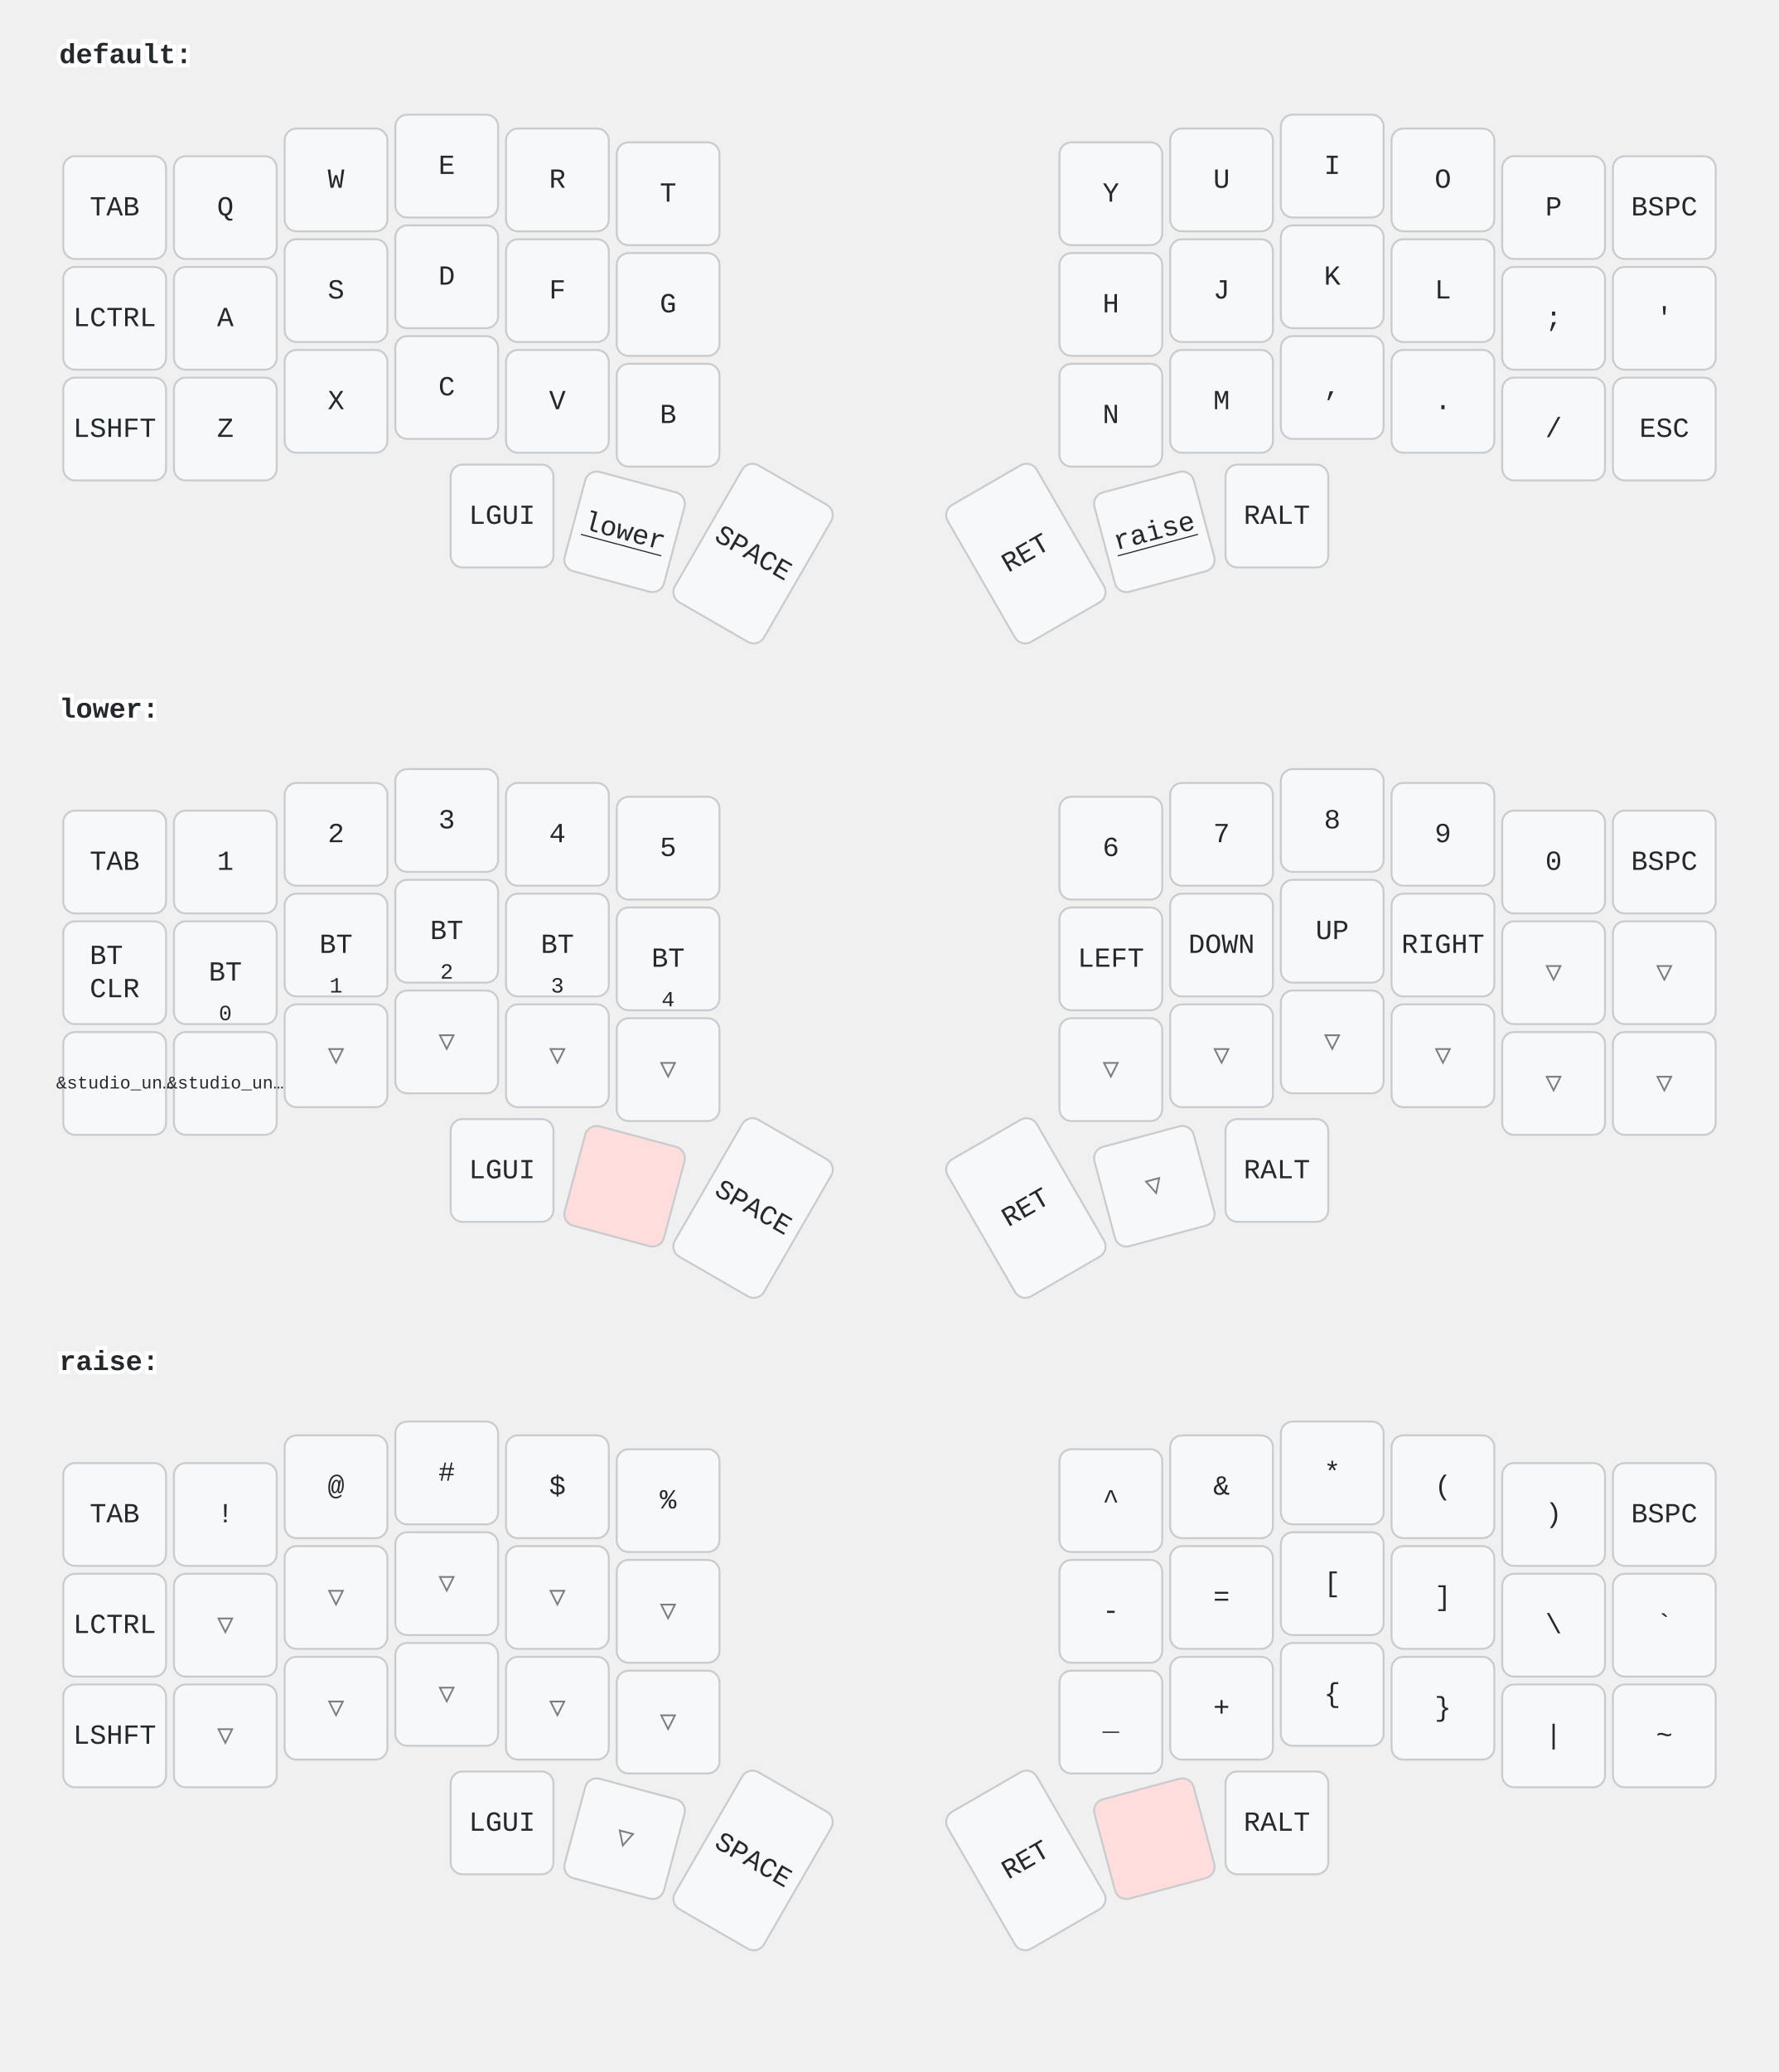
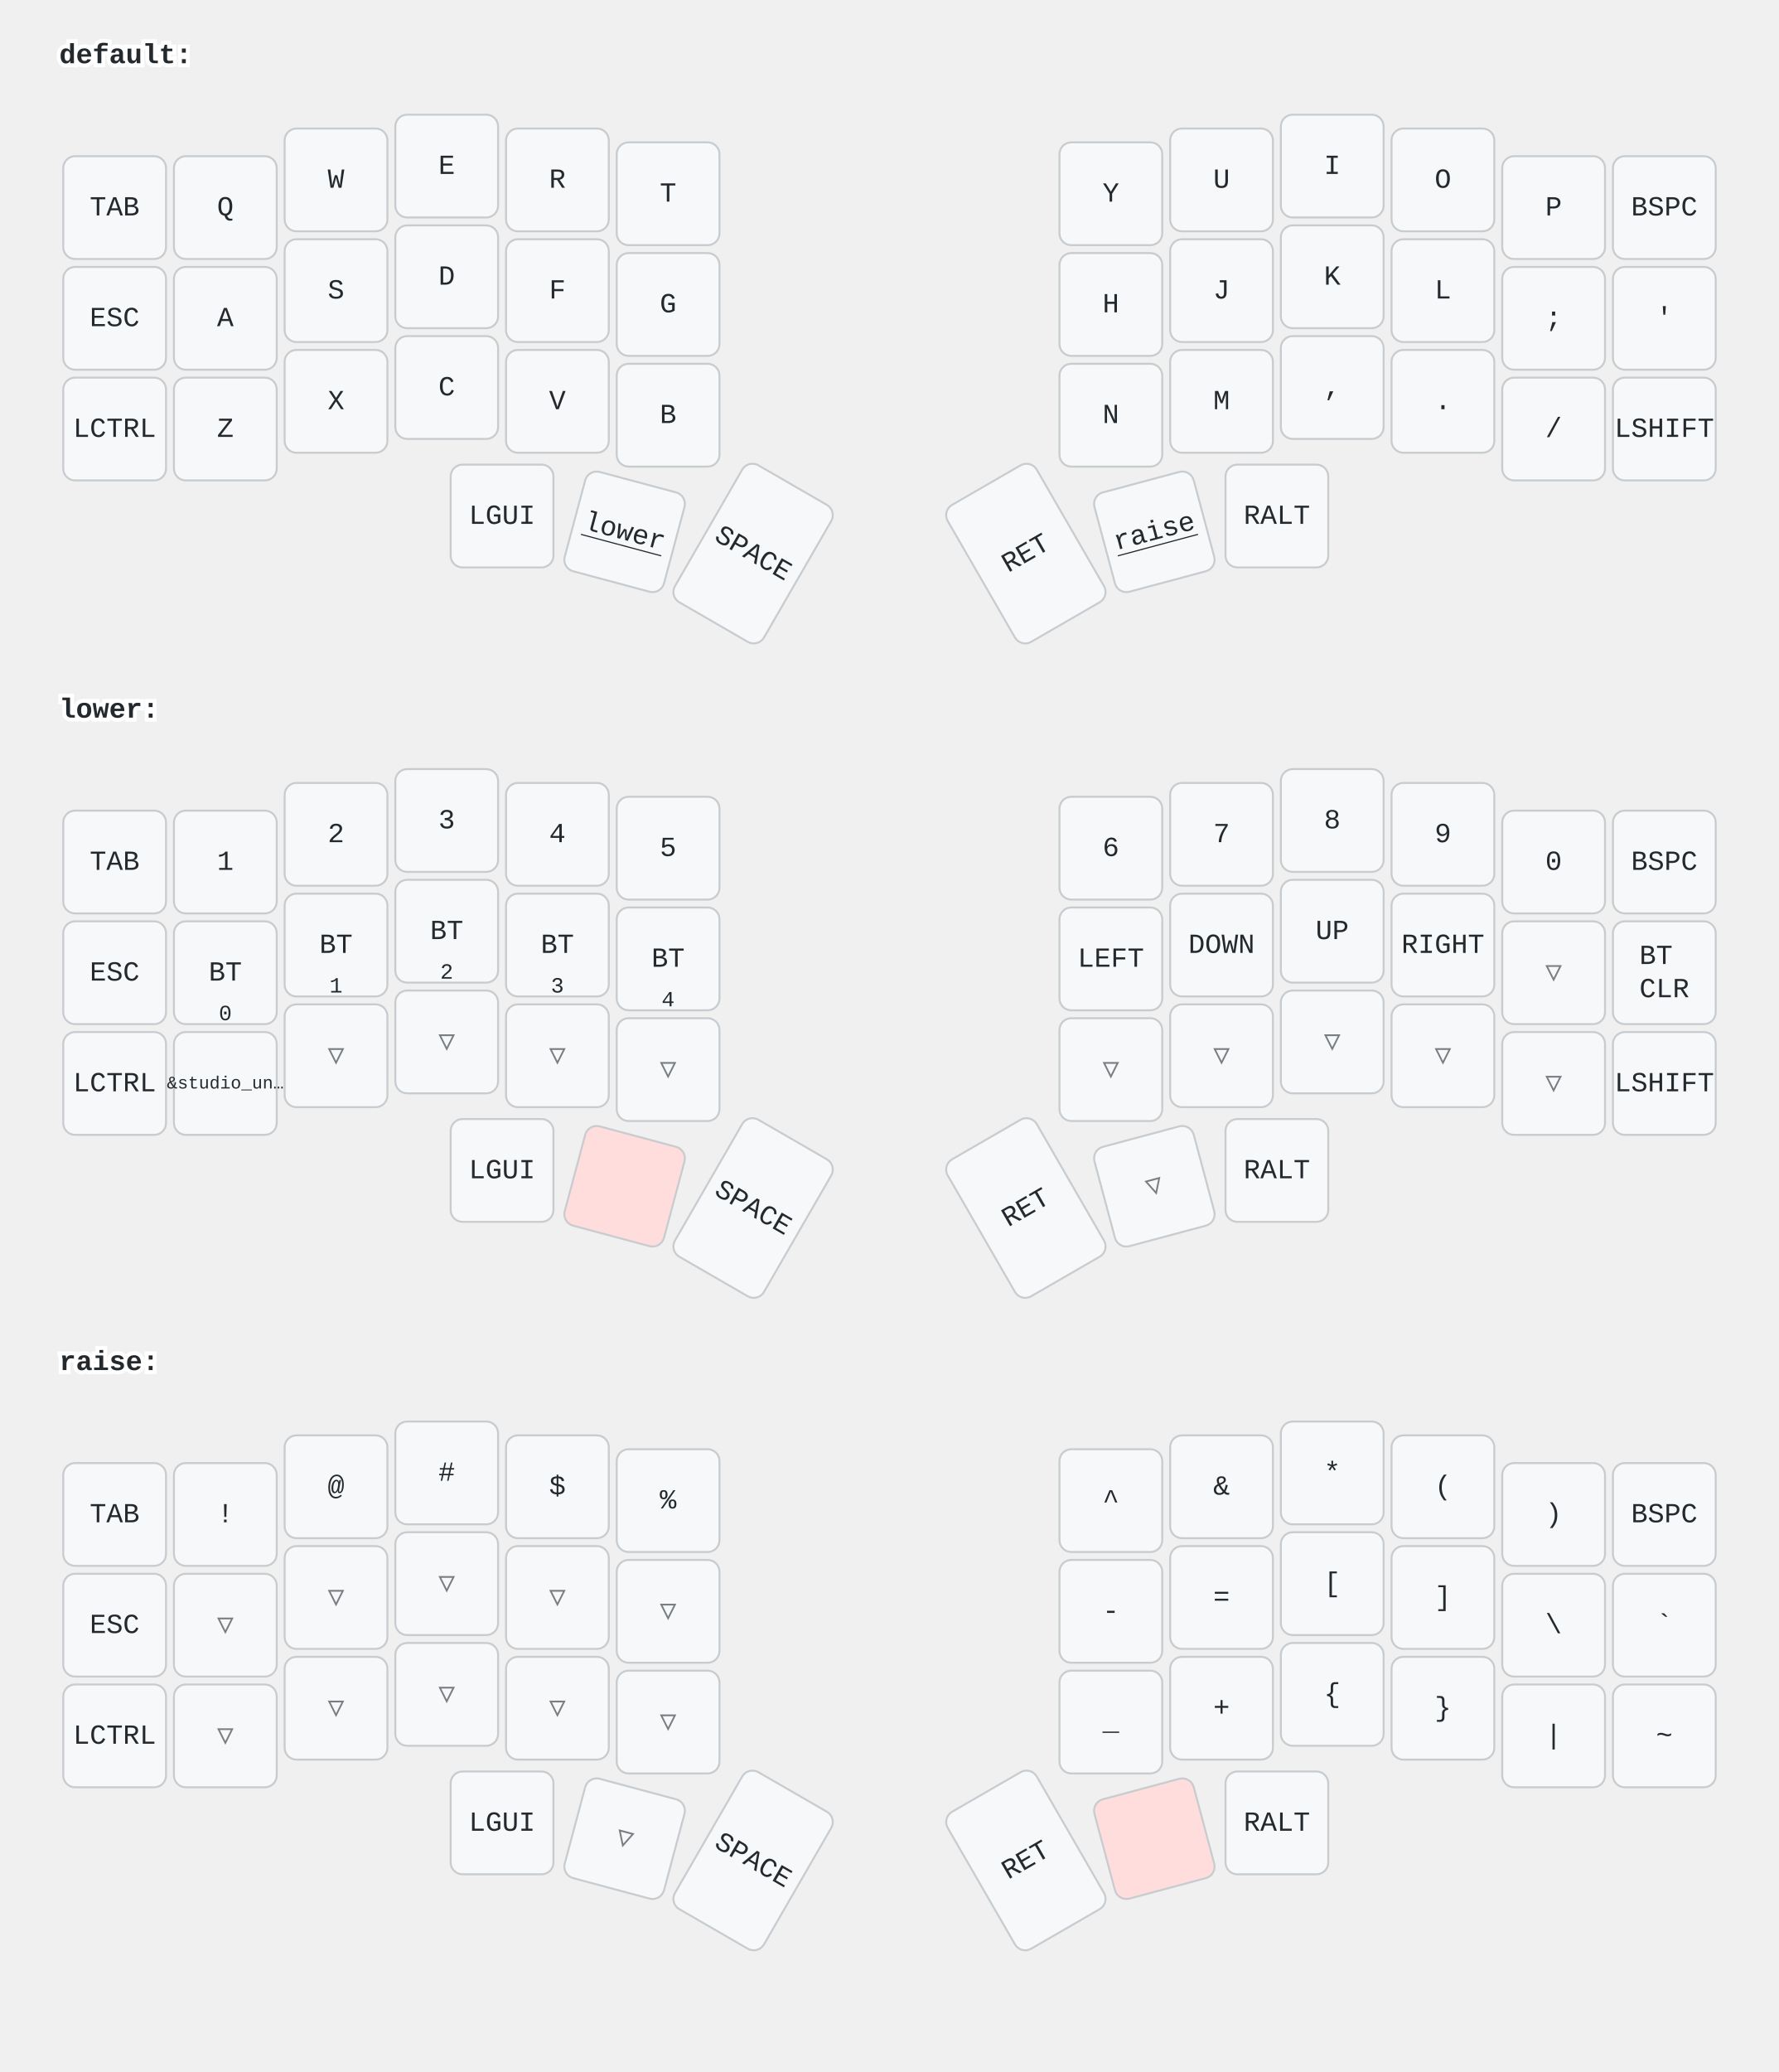
<svg xmlns="http://www.w3.org/2000/svg" width="900" height="1048" viewBox="0 0 900 1048" class="keymap">
  <style>/* inherit to force styles through use tags */
svg path {
    fill: inherit;
}

/* font and background color specifications */
svg.keymap {
    font-family: SFMono-Regular,Consolas,Liberation Mono,Menlo,monospace;
    font-size: 14px;
    font-kerning: normal;
    text-rendering: optimizeLegibility;
    fill: #24292e;
}

/* default key styling */
rect.key {
    fill: #f6f8fa;
}

rect.key, rect.combo {
    stroke: #c9cccf;
    stroke-width: 1;
}

/* default key side styling, only used is draw_key_sides is set */
rect.side {
    filter: brightness(90%);
}

/* color accent for combo boxes */
rect.combo, rect.combo-separate {
    fill: #cdf;
}

/* color accent for held keys */
rect.held, rect.combo.held {
    fill: #fdd;
}

/* color accent for ghost (optional) keys */
rect.ghost, rect.combo.ghost {
    stroke-dasharray: 4, 4;
    stroke-width: 2;
}

text {
    text-anchor: middle;
    dominant-baseline: middle;
}

/* styling for layer labels */
text.label {
    font-weight: bold;
    text-anchor: start;
    stroke: white;
    stroke-width: 4;
    paint-order: stroke;
}

/* styling for optional footer */
text.footer {
    text-anchor: end;
    dominant-baseline: auto;
    stroke: white;
    stroke-width: 4;
    paint-order: stroke;
}

/* styling for combo tap, and key non-tap label text */
text.combo, text.hold, text.shifted, text.left, text.right {
    font-size: 11px;
}

text.hold {
    text-anchor: middle;
    dominant-baseline: auto;
}

text.shifted {
    text-anchor: middle;
    dominant-baseline: hanging;
}

text.left {
    text-anchor: start;
}

text.right {
    text-anchor: end;
}

text.layer-activator {
    text-decoration: underline;
}

/* styling for hold/shifted label text in combo box */
text.combo.hold, text.combo.shifted, text.combo.left, text.combo.right {
    font-size: 8px;
}

/* lighter symbol for transparent keys */
text.trans {
    fill: #7b7e81;
}

/* styling for combo dendrons */
path.combo {
    stroke-width: 1;
    stroke: gray;
    fill: none;
}

/* Start Tabler Icons Cleanup */
/* cannot use height/width with glyphs */
.icon-tabler &gt; path {
    fill: inherit;
    stroke: inherit;
    stroke-width: 2;
}
/* hide tabler's default box */
.icon-tabler &gt; path[stroke="none"][fill="none"] {
    visibility: hidden;
}
/* End Tabler Icons Cleanup */
</style>
  <g transform="translate(30, 0)" class="layer-default">
    <text x="0" y="28" class="label" id="default">default:</text>
    <g transform="translate(0, 56)">
      <g transform="translate(28, 49)" class="key keypos-0">
        <rect rx="6" ry="6" x="-26" y="-26" width="52" height="52" class="key" />
        <text x="0" y="0" class="key tap">TAB</text>
      </g>
      <g transform="translate(84, 49)" class="key keypos-1">
        <rect rx="6" ry="6" x="-26" y="-26" width="52" height="52" class="key" />
        <text x="0" y="0" class="key tap">Q</text>
      </g>
      <g transform="translate(140, 35)" class="key keypos-2">
        <rect rx="6" ry="6" x="-26" y="-26" width="52" height="52" class="key" />
        <text x="0" y="0" class="key tap">W</text>
      </g>
      <g transform="translate(196, 28)" class="key keypos-3">
        <rect rx="6" ry="6" x="-26" y="-26" width="52" height="52" class="key" />
        <text x="0" y="0" class="key tap">E</text>
      </g>
      <g transform="translate(252, 35)" class="key keypos-4">
        <rect rx="6" ry="6" x="-26" y="-26" width="52" height="52" class="key" />
        <text x="0" y="0" class="key tap">R</text>
      </g>
      <g transform="translate(308, 42)" class="key keypos-5">
        <rect rx="6" ry="6" x="-26" y="-26" width="52" height="52" class="key" />
        <text x="0" y="0" class="key tap">T</text>
      </g>
      <g transform="translate(532, 42)" class="key keypos-6">
        <rect rx="6" ry="6" x="-26" y="-26" width="52" height="52" class="key" />
        <text x="0" y="0" class="key tap">Y</text>
      </g>
      <g transform="translate(588, 35)" class="key keypos-7">
        <rect rx="6" ry="6" x="-26" y="-26" width="52" height="52" class="key" />
        <text x="0" y="0" class="key tap">U</text>
      </g>
      <g transform="translate(644, 28)" class="key keypos-8">
        <rect rx="6" ry="6" x="-26" y="-26" width="52" height="52" class="key" />
        <text x="0" y="0" class="key tap">I</text>
      </g>
      <g transform="translate(700, 35)" class="key keypos-9">
        <rect rx="6" ry="6" x="-26" y="-26" width="52" height="52" class="key" />
        <text x="0" y="0" class="key tap">O</text>
      </g>
      <g transform="translate(756, 49)" class="key keypos-10">
        <rect rx="6" ry="6" x="-26" y="-26" width="52" height="52" class="key" />
        <text x="0" y="0" class="key tap">P</text>
      </g>
      <g transform="translate(812, 49)" class="key keypos-11">
        <rect rx="6" ry="6" x="-26" y="-26" width="52" height="52" class="key" />
        <text x="0" y="0" class="key tap">BSPC</text>
      </g>
      <g transform="translate(28, 105)" class="key keypos-12">
        <rect rx="6" ry="6" x="-26" y="-26" width="52" height="52" class="key" />
+         <text x="0" y="0" class="key tap">ESC</text>
+       </g>
+       <g transform="translate(84, 105)" class="key keypos-13">
+         <rect rx="6" ry="6" x="-26" y="-26" width="52" height="52" class="key" />
+         <text x="0" y="0" class="key tap">A</text>
+       </g>
+       <g transform="translate(140, 91)" class="key keypos-14">
+         <rect rx="6" ry="6" x="-26" y="-26" width="52" height="52" class="key" />
+         <text x="0" y="0" class="key tap">S</text>
+       </g>
+       <g transform="translate(196, 84)" class="key keypos-15">
+         <rect rx="6" ry="6" x="-26" y="-26" width="52" height="52" class="key" />
+         <text x="0" y="0" class="key tap">D</text>
+       </g>
+       <g transform="translate(252, 91)" class="key keypos-16">
+         <rect rx="6" ry="6" x="-26" y="-26" width="52" height="52" class="key" />
+         <text x="0" y="0" class="key tap">F</text>
+       </g>
+       <g transform="translate(308, 98)" class="key keypos-17">
+         <rect rx="6" ry="6" x="-26" y="-26" width="52" height="52" class="key" />
+         <text x="0" y="0" class="key tap">G</text>
+       </g>
+       <g transform="translate(532, 98)" class="key keypos-18">
+         <rect rx="6" ry="6" x="-26" y="-26" width="52" height="52" class="key" />
+         <text x="0" y="0" class="key tap">H</text>
+       </g>
+       <g transform="translate(588, 91)" class="key keypos-19">
+         <rect rx="6" ry="6" x="-26" y="-26" width="52" height="52" class="key" />
+         <text x="0" y="0" class="key tap">J</text>
+       </g>
+       <g transform="translate(644, 84)" class="key keypos-20">
+         <rect rx="6" ry="6" x="-26" y="-26" width="52" height="52" class="key" />
+         <text x="0" y="0" class="key tap">K</text>
+       </g>
+       <g transform="translate(700, 91)" class="key keypos-21">
+         <rect rx="6" ry="6" x="-26" y="-26" width="52" height="52" class="key" />
+         <text x="0" y="0" class="key tap">L</text>
+       </g>
+       <g transform="translate(756, 105)" class="key keypos-22">
+         <rect rx="6" ry="6" x="-26" y="-26" width="52" height="52" class="key" />
+         <text x="0" y="0" class="key tap">;</text>
+       </g>
+       <g transform="translate(812, 105)" class="key keypos-23">
+         <rect rx="6" ry="6" x="-26" y="-26" width="52" height="52" class="key" />
+         <text x="0" y="0" class="key tap">'</text>
+       </g>
+       <g transform="translate(28, 161)" class="key keypos-24">
+         <rect rx="6" ry="6" x="-26" y="-26" width="52" height="52" class="key" />
        <text x="0" y="0" class="key tap">LCTRL</text>
      </g>
-       <g transform="translate(84, 105)" class="key keypos-13">
-         <rect rx="6" ry="6" x="-26" y="-26" width="52" height="52" class="key" />
-         <text x="0" y="0" class="key tap">A</text>
-       </g>
-       <g transform="translate(140, 91)" class="key keypos-14">
-         <rect rx="6" ry="6" x="-26" y="-26" width="52" height="52" class="key" />
-         <text x="0" y="0" class="key tap">S</text>
-       </g>
-       <g transform="translate(196, 84)" class="key keypos-15">
-         <rect rx="6" ry="6" x="-26" y="-26" width="52" height="52" class="key" />
-         <text x="0" y="0" class="key tap">D</text>
-       </g>
-       <g transform="translate(252, 91)" class="key keypos-16">
-         <rect rx="6" ry="6" x="-26" y="-26" width="52" height="52" class="key" />
-         <text x="0" y="0" class="key tap">F</text>
-       </g>
-       <g transform="translate(308, 98)" class="key keypos-17">
-         <rect rx="6" ry="6" x="-26" y="-26" width="52" height="52" class="key" />
-         <text x="0" y="0" class="key tap">G</text>
-       </g>
-       <g transform="translate(532, 98)" class="key keypos-18">
-         <rect rx="6" ry="6" x="-26" y="-26" width="52" height="52" class="key" />
-         <text x="0" y="0" class="key tap">H</text>
-       </g>
-       <g transform="translate(588, 91)" class="key keypos-19">
-         <rect rx="6" ry="6" x="-26" y="-26" width="52" height="52" class="key" />
-         <text x="0" y="0" class="key tap">J</text>
-       </g>
-       <g transform="translate(644, 84)" class="key keypos-20">
-         <rect rx="6" ry="6" x="-26" y="-26" width="52" height="52" class="key" />
-         <text x="0" y="0" class="key tap">K</text>
-       </g>
-       <g transform="translate(700, 91)" class="key keypos-21">
-         <rect rx="6" ry="6" x="-26" y="-26" width="52" height="52" class="key" />
-         <text x="0" y="0" class="key tap">L</text>
-       </g>
-       <g transform="translate(756, 105)" class="key keypos-22">
-         <rect rx="6" ry="6" x="-26" y="-26" width="52" height="52" class="key" />
-         <text x="0" y="0" class="key tap">;</text>
-       </g>
-       <g transform="translate(812, 105)" class="key keypos-23">
-         <rect rx="6" ry="6" x="-26" y="-26" width="52" height="52" class="key" />
-         <text x="0" y="0" class="key tap">'</text>
-       </g>
-       <g transform="translate(28, 161)" class="key keypos-24">
-         <rect rx="6" ry="6" x="-26" y="-26" width="52" height="52" class="key" />
-         <text x="0" y="0" class="key tap">LSHFT</text>
-       </g>
      <g transform="translate(84, 161)" class="key keypos-25">
        <rect rx="6" ry="6" x="-26" y="-26" width="52" height="52" class="key" />
        <text x="0" y="0" class="key tap">Z</text>
      </g>
      <g transform="translate(140, 147)" class="key keypos-26">
        <rect rx="6" ry="6" x="-26" y="-26" width="52" height="52" class="key" />
        <text x="0" y="0" class="key tap">X</text>
      </g>
      <g transform="translate(196, 140)" class="key keypos-27">
        <rect rx="6" ry="6" x="-26" y="-26" width="52" height="52" class="key" />
        <text x="0" y="0" class="key tap">C</text>
      </g>
      <g transform="translate(252, 147)" class="key keypos-28">
        <rect rx="6" ry="6" x="-26" y="-26" width="52" height="52" class="key" />
        <text x="0" y="0" class="key tap">V</text>
      </g>
      <g transform="translate(308, 154)" class="key keypos-29">
        <rect rx="6" ry="6" x="-26" y="-26" width="52" height="52" class="key" />
        <text x="0" y="0" class="key tap">B</text>
      </g>
      <g transform="translate(532, 154)" class="key keypos-30">
        <rect rx="6" ry="6" x="-26" y="-26" width="52" height="52" class="key" />
        <text x="0" y="0" class="key tap">N</text>
      </g>
      <g transform="translate(588, 147)" class="key keypos-31">
        <rect rx="6" ry="6" x="-26" y="-26" width="52" height="52" class="key" />
        <text x="0" y="0" class="key tap">M</text>
      </g>
      <g transform="translate(644, 140)" class="key keypos-32">
        <rect rx="6" ry="6" x="-26" y="-26" width="52" height="52" class="key" />
        <text x="0" y="0" class="key tap">,</text>
      </g>
      <g transform="translate(700, 147)" class="key keypos-33">
        <rect rx="6" ry="6" x="-26" y="-26" width="52" height="52" class="key" />
        <text x="0" y="0" class="key tap">.</text>
      </g>
      <g transform="translate(756, 161)" class="key keypos-34">
        <rect rx="6" ry="6" x="-26" y="-26" width="52" height="52" class="key" />
        <text x="0" y="0" class="key tap">/</text>
      </g>
      <g transform="translate(812, 161)" class="key keypos-35">
        <rect rx="6" ry="6" x="-26" y="-26" width="52" height="52" class="key" />
-         <text x="0" y="0" class="key tap">ESC</text>
+         <text x="0" y="0" class="key tap">LSHIFT</text>
      </g>
      <g transform="translate(224, 205)" class="key keypos-36">
        <rect rx="6" ry="6" x="-26" y="-26" width="52" height="52" class="key" />
        <text x="0" y="0" class="key tap">LGUI</text>
      </g>
      <g transform="translate(286, 213) rotate(15.0)" class="key keypos-37">
        <rect rx="6" ry="6" x="-26" y="-26" width="52" height="52" class="key" />
        <a href="#lower">
          <text x="0" y="0" class="key tap layer-activator">lower</text>
        </a>
      </g>
      <g transform="translate(351, 224) rotate(30.0)" class="key keypos-38">
        <rect rx="6" ry="6" x="-26" y="-40" width="52" height="80" class="key" />
        <text x="0" y="0" class="key tap">SPACE</text>
      </g>
      <g transform="translate(489, 224) rotate(-30.0)" class="key keypos-39">
        <rect rx="6" ry="6" x="-26" y="-40" width="52" height="80" class="key" />
        <text x="0" y="0" class="key tap">RET</text>
      </g>
      <g transform="translate(554, 213) rotate(-15.0)" class="key keypos-40">
        <rect rx="6" ry="6" x="-26" y="-26" width="52" height="52" class="key" />
        <a href="#raise">
          <text x="0" y="0" class="key tap layer-activator">raise</text>
        </a>
      </g>
      <g transform="translate(616, 205)" class="key keypos-41">
        <rect rx="6" ry="6" x="-26" y="-26" width="52" height="52" class="key" />
        <text x="0" y="0" class="key tap">RALT</text>
      </g>
    </g>
  </g>
  <g transform="translate(30, 331)" class="layer-lower">
    <text x="0" y="28" class="label" id="lower">lower:</text>
    <g transform="translate(0, 56)">
      <g transform="translate(28, 49)" class="key keypos-0">
        <rect rx="6" ry="6" x="-26" y="-26" width="52" height="52" class="key" />
        <text x="0" y="0" class="key tap">TAB</text>
      </g>
      <g transform="translate(84, 49)" class="key keypos-1">
        <rect rx="6" ry="6" x="-26" y="-26" width="52" height="52" class="key" />
        <text x="0" y="0" class="key tap">1</text>
      </g>
      <g transform="translate(140, 35)" class="key keypos-2">
        <rect rx="6" ry="6" x="-26" y="-26" width="52" height="52" class="key" />
        <text x="0" y="0" class="key tap">2</text>
      </g>
      <g transform="translate(196, 28)" class="key keypos-3">
        <rect rx="6" ry="6" x="-26" y="-26" width="52" height="52" class="key" />
        <text x="0" y="0" class="key tap">3</text>
      </g>
      <g transform="translate(252, 35)" class="key keypos-4">
        <rect rx="6" ry="6" x="-26" y="-26" width="52" height="52" class="key" />
        <text x="0" y="0" class="key tap">4</text>
      </g>
      <g transform="translate(308, 42)" class="key keypos-5">
        <rect rx="6" ry="6" x="-26" y="-26" width="52" height="52" class="key" />
        <text x="0" y="0" class="key tap">5</text>
      </g>
      <g transform="translate(532, 42)" class="key keypos-6">
        <rect rx="6" ry="6" x="-26" y="-26" width="52" height="52" class="key" />
        <text x="0" y="0" class="key tap">6</text>
      </g>
      <g transform="translate(588, 35)" class="key keypos-7">
        <rect rx="6" ry="6" x="-26" y="-26" width="52" height="52" class="key" />
        <text x="0" y="0" class="key tap">7</text>
      </g>
      <g transform="translate(644, 28)" class="key keypos-8">
        <rect rx="6" ry="6" x="-26" y="-26" width="52" height="52" class="key" />
        <text x="0" y="0" class="key tap">8</text>
      </g>
      <g transform="translate(700, 35)" class="key keypos-9">
        <rect rx="6" ry="6" x="-26" y="-26" width="52" height="52" class="key" />
        <text x="0" y="0" class="key tap">9</text>
      </g>
      <g transform="translate(756, 49)" class="key keypos-10">
        <rect rx="6" ry="6" x="-26" y="-26" width="52" height="52" class="key" />
        <text x="0" y="0" class="key tap">0</text>
      </g>
      <g transform="translate(812, 49)" class="key keypos-11">
        <rect rx="6" ry="6" x="-26" y="-26" width="52" height="52" class="key" />
        <text x="0" y="0" class="key tap">BSPC</text>
      </g>
      <g transform="translate(28, 105)" class="key keypos-12">
        <rect rx="6" ry="6" x="-26" y="-26" width="52" height="52" class="key" />
+         <text x="0" y="0" class="key tap">ESC</text>
+       </g>
+       <g transform="translate(84, 105)" class="key keypos-13">
+         <rect rx="6" ry="6" x="-26" y="-26" width="52" height="52" class="key" />
+         <text x="0" y="0" class="key tap">BT</text>
+         <text x="0" y="24" class="key hold">0</text>
+       </g>
+       <g transform="translate(140, 91)" class="key keypos-14">
+         <rect rx="6" ry="6" x="-26" y="-26" width="52" height="52" class="key" />
+         <text x="0" y="0" class="key tap">BT</text>
+         <text x="0" y="24" class="key hold">1</text>
+       </g>
+       <g transform="translate(196, 84)" class="key keypos-15">
+         <rect rx="6" ry="6" x="-26" y="-26" width="52" height="52" class="key" />
+         <text x="0" y="0" class="key tap">BT</text>
+         <text x="0" y="24" class="key hold">2</text>
+       </g>
+       <g transform="translate(252, 91)" class="key keypos-16">
+         <rect rx="6" ry="6" x="-26" y="-26" width="52" height="52" class="key" />
+         <text x="0" y="0" class="key tap">BT</text>
+         <text x="0" y="24" class="key hold">3</text>
+       </g>
+       <g transform="translate(308, 98)" class="key keypos-17">
+         <rect rx="6" ry="6" x="-26" y="-26" width="52" height="52" class="key" />
+         <text x="0" y="0" class="key tap">BT</text>
+         <text x="0" y="24" class="key hold">4</text>
+       </g>
+       <g transform="translate(532, 98)" class="key keypos-18">
+         <rect rx="6" ry="6" x="-26" y="-26" width="52" height="52" class="key" />
+         <text x="0" y="0" class="key tap">LEFT</text>
+       </g>
+       <g transform="translate(588, 91)" class="key keypos-19">
+         <rect rx="6" ry="6" x="-26" y="-26" width="52" height="52" class="key" />
+         <text x="0" y="0" class="key tap">DOWN</text>
+       </g>
+       <g transform="translate(644, 84)" class="key keypos-20">
+         <rect rx="6" ry="6" x="-26" y="-26" width="52" height="52" class="key" />
+         <text x="0" y="0" class="key tap">UP</text>
+       </g>
+       <g transform="translate(700, 91)" class="key keypos-21">
+         <rect rx="6" ry="6" x="-26" y="-26" width="52" height="52" class="key" />
+         <text x="0" y="0" class="key tap">RIGHT</text>
+       </g>
+       <g transform="translate(756, 105)" class="key trans keypos-22">
+         <rect rx="6" ry="6" x="-26" y="-26" width="52" height="52" class="key trans" />
+         <text x="0" y="0" class="key trans tap">▽</text>
+       </g>
+       <g transform="translate(812, 105)" class="key keypos-23">
+         <rect rx="6" ry="6" x="-26" y="-26" width="52" height="52" class="key" />
        <text x="0" y="0" class="key tap">
          <tspan x="0" dy="-0.6em">BT</tspan>
          <tspan x="0" dy="1.2em">CLR</tspan>
        </text>
      </g>
-       <g transform="translate(84, 105)" class="key keypos-13">
-         <rect rx="6" ry="6" x="-26" y="-26" width="52" height="52" class="key" />
-         <text x="0" y="0" class="key tap">BT</text>
-         <text x="0" y="24" class="key hold">0</text>
-       </g>
-       <g transform="translate(140, 91)" class="key keypos-14">
-         <rect rx="6" ry="6" x="-26" y="-26" width="52" height="52" class="key" />
-         <text x="0" y="0" class="key tap">BT</text>
-         <text x="0" y="24" class="key hold">1</text>
-       </g>
-       <g transform="translate(196, 84)" class="key keypos-15">
-         <rect rx="6" ry="6" x="-26" y="-26" width="52" height="52" class="key" />
-         <text x="0" y="0" class="key tap">BT</text>
-         <text x="0" y="24" class="key hold">2</text>
-       </g>
-       <g transform="translate(252, 91)" class="key keypos-16">
-         <rect rx="6" ry="6" x="-26" y="-26" width="52" height="52" class="key" />
-         <text x="0" y="0" class="key tap">BT</text>
-         <text x="0" y="24" class="key hold">3</text>
-       </g>
-       <g transform="translate(308, 98)" class="key keypos-17">
-         <rect rx="6" ry="6" x="-26" y="-26" width="52" height="52" class="key" />
-         <text x="0" y="0" class="key tap">BT</text>
-         <text x="0" y="24" class="key hold">4</text>
-       </g>
-       <g transform="translate(532, 98)" class="key keypos-18">
-         <rect rx="6" ry="6" x="-26" y="-26" width="52" height="52" class="key" />
-         <text x="0" y="0" class="key tap">LEFT</text>
-       </g>
-       <g transform="translate(588, 91)" class="key keypos-19">
-         <rect rx="6" ry="6" x="-26" y="-26" width="52" height="52" class="key" />
-         <text x="0" y="0" class="key tap">DOWN</text>
-       </g>
-       <g transform="translate(644, 84)" class="key keypos-20">
-         <rect rx="6" ry="6" x="-26" y="-26" width="52" height="52" class="key" />
-         <text x="0" y="0" class="key tap">UP</text>
-       </g>
-       <g transform="translate(700, 91)" class="key keypos-21">
-         <rect rx="6" ry="6" x="-26" y="-26" width="52" height="52" class="key" />
-         <text x="0" y="0" class="key tap">RIGHT</text>
-       </g>
-       <g transform="translate(756, 105)" class="key trans keypos-22">
-         <rect rx="6" ry="6" x="-26" y="-26" width="52" height="52" class="key trans" />
-         <text x="0" y="0" class="key trans tap">▽</text>
-       </g>
-       <g transform="translate(812, 105)" class="key trans keypos-23">
-         <rect rx="6" ry="6" x="-26" y="-26" width="52" height="52" class="key trans" />
-         <text x="0" y="0" class="key trans tap">▽</text>
-       </g>
      <g transform="translate(28, 161)" class="key keypos-24">
+         <rect rx="6" ry="6" x="-26" y="-26" width="52" height="52" class="key" />
+         <text x="0" y="0" class="key tap">LCTRL</text>
+       </g>
+       <g transform="translate(84, 161)" class="key keypos-25">
        <rect rx="6" ry="6" x="-26" y="-26" width="52" height="52" class="key" />
        <text x="0" y="0" class="key tap">
          <tspan style="font-size: 64%">&amp;studio_un…</tspan>
        </text>
      </g>
-       <g transform="translate(84, 161)" class="key keypos-25">
-         <rect rx="6" ry="6" x="-26" y="-26" width="52" height="52" class="key" />
-         <text x="0" y="0" class="key tap">
-           <tspan style="font-size: 64%">&amp;studio_un…</tspan>
-         </text>
-       </g>
      <g transform="translate(140, 147)" class="key trans keypos-26">
        <rect rx="6" ry="6" x="-26" y="-26" width="52" height="52" class="key trans" />
        <text x="0" y="0" class="key trans tap">▽</text>
      </g>
      <g transform="translate(196, 140)" class="key trans keypos-27">
        <rect rx="6" ry="6" x="-26" y="-26" width="52" height="52" class="key trans" />
        <text x="0" y="0" class="key trans tap">▽</text>
      </g>
      <g transform="translate(252, 147)" class="key trans keypos-28">
        <rect rx="6" ry="6" x="-26" y="-26" width="52" height="52" class="key trans" />
        <text x="0" y="0" class="key trans tap">▽</text>
      </g>
      <g transform="translate(308, 154)" class="key trans keypos-29">
        <rect rx="6" ry="6" x="-26" y="-26" width="52" height="52" class="key trans" />
        <text x="0" y="0" class="key trans tap">▽</text>
      </g>
      <g transform="translate(532, 154)" class="key trans keypos-30">
        <rect rx="6" ry="6" x="-26" y="-26" width="52" height="52" class="key trans" />
        <text x="0" y="0" class="key trans tap">▽</text>
      </g>
      <g transform="translate(588, 147)" class="key trans keypos-31">
        <rect rx="6" ry="6" x="-26" y="-26" width="52" height="52" class="key trans" />
        <text x="0" y="0" class="key trans tap">▽</text>
      </g>
      <g transform="translate(644, 140)" class="key trans keypos-32">
        <rect rx="6" ry="6" x="-26" y="-26" width="52" height="52" class="key trans" />
        <text x="0" y="0" class="key trans tap">▽</text>
      </g>
      <g transform="translate(700, 147)" class="key trans keypos-33">
        <rect rx="6" ry="6" x="-26" y="-26" width="52" height="52" class="key trans" />
        <text x="0" y="0" class="key trans tap">▽</text>
      </g>
      <g transform="translate(756, 161)" class="key trans keypos-34">
        <rect rx="6" ry="6" x="-26" y="-26" width="52" height="52" class="key trans" />
        <text x="0" y="0" class="key trans tap">▽</text>
      </g>
-       <g transform="translate(812, 161)" class="key trans keypos-35">
-         <rect rx="6" ry="6" x="-26" y="-26" width="52" height="52" class="key trans" />
-         <text x="0" y="0" class="key trans tap">▽</text>
+       <g transform="translate(812, 161)" class="key keypos-35">
+         <rect rx="6" ry="6" x="-26" y="-26" width="52" height="52" class="key" />
+         <text x="0" y="0" class="key tap">LSHIFT</text>
      </g>
      <g transform="translate(224, 205)" class="key keypos-36">
        <rect rx="6" ry="6" x="-26" y="-26" width="52" height="52" class="key" />
        <text x="0" y="0" class="key tap">LGUI</text>
      </g>
      <g transform="translate(286, 213) rotate(15.0)" class="key held keypos-37">
        <rect rx="6" ry="6" x="-26" y="-26" width="52" height="52" class="key held" />
      </g>
      <g transform="translate(351, 224) rotate(30.0)" class="key keypos-38">
        <rect rx="6" ry="6" x="-26" y="-40" width="52" height="80" class="key" />
        <text x="0" y="0" class="key tap">SPACE</text>
      </g>
      <g transform="translate(489, 224) rotate(-30.0)" class="key keypos-39">
        <rect rx="6" ry="6" x="-26" y="-40" width="52" height="80" class="key" />
        <text x="0" y="0" class="key tap">RET</text>
      </g>
      <g transform="translate(554, 213) rotate(-15.0)" class="key trans keypos-40">
        <rect rx="6" ry="6" x="-26" y="-26" width="52" height="52" class="key trans" />
        <text x="0" y="0" class="key trans tap">▽</text>
      </g>
      <g transform="translate(616, 205)" class="key keypos-41">
        <rect rx="6" ry="6" x="-26" y="-26" width="52" height="52" class="key" />
        <text x="0" y="0" class="key tap">RALT</text>
      </g>
    </g>
  </g>
  <g transform="translate(30, 661)" class="layer-raise">
    <text x="0" y="28" class="label" id="raise">raise:</text>
    <g transform="translate(0, 56)">
      <g transform="translate(28, 49)" class="key keypos-0">
        <rect rx="6" ry="6" x="-26" y="-26" width="52" height="52" class="key" />
        <text x="0" y="0" class="key tap">TAB</text>
      </g>
      <g transform="translate(84, 49)" class="key keypos-1">
        <rect rx="6" ry="6" x="-26" y="-26" width="52" height="52" class="key" />
        <text x="0" y="0" class="key tap">!</text>
      </g>
      <g transform="translate(140, 35)" class="key keypos-2">
        <rect rx="6" ry="6" x="-26" y="-26" width="52" height="52" class="key" />
        <text x="0" y="0" class="key tap">@</text>
      </g>
      <g transform="translate(196, 28)" class="key keypos-3">
        <rect rx="6" ry="6" x="-26" y="-26" width="52" height="52" class="key" />
        <text x="0" y="0" class="key tap">#</text>
      </g>
      <g transform="translate(252, 35)" class="key keypos-4">
        <rect rx="6" ry="6" x="-26" y="-26" width="52" height="52" class="key" />
        <text x="0" y="0" class="key tap">$</text>
      </g>
      <g transform="translate(308, 42)" class="key keypos-5">
        <rect rx="6" ry="6" x="-26" y="-26" width="52" height="52" class="key" />
        <text x="0" y="0" class="key tap">%</text>
      </g>
      <g transform="translate(532, 42)" class="key keypos-6">
        <rect rx="6" ry="6" x="-26" y="-26" width="52" height="52" class="key" />
        <text x="0" y="0" class="key tap">^</text>
      </g>
      <g transform="translate(588, 35)" class="key keypos-7">
        <rect rx="6" ry="6" x="-26" y="-26" width="52" height="52" class="key" />
        <text x="0" y="0" class="key tap">&amp;</text>
      </g>
      <g transform="translate(644, 28)" class="key keypos-8">
        <rect rx="6" ry="6" x="-26" y="-26" width="52" height="52" class="key" />
        <text x="0" y="0" class="key tap">*</text>
      </g>
      <g transform="translate(700, 35)" class="key keypos-9">
        <rect rx="6" ry="6" x="-26" y="-26" width="52" height="52" class="key" />
        <text x="0" y="0" class="key tap">(</text>
      </g>
      <g transform="translate(756, 49)" class="key keypos-10">
        <rect rx="6" ry="6" x="-26" y="-26" width="52" height="52" class="key" />
        <text x="0" y="0" class="key tap">)</text>
      </g>
      <g transform="translate(812, 49)" class="key keypos-11">
        <rect rx="6" ry="6" x="-26" y="-26" width="52" height="52" class="key" />
        <text x="0" y="0" class="key tap">BSPC</text>
      </g>
      <g transform="translate(28, 105)" class="key keypos-12">
        <rect rx="6" ry="6" x="-26" y="-26" width="52" height="52" class="key" />
+         <text x="0" y="0" class="key tap">ESC</text>
+       </g>
+       <g transform="translate(84, 105)" class="key trans keypos-13">
+         <rect rx="6" ry="6" x="-26" y="-26" width="52" height="52" class="key trans" />
+         <text x="0" y="0" class="key trans tap">▽</text>
+       </g>
+       <g transform="translate(140, 91)" class="key trans keypos-14">
+         <rect rx="6" ry="6" x="-26" y="-26" width="52" height="52" class="key trans" />
+         <text x="0" y="0" class="key trans tap">▽</text>
+       </g>
+       <g transform="translate(196, 84)" class="key trans keypos-15">
+         <rect rx="6" ry="6" x="-26" y="-26" width="52" height="52" class="key trans" />
+         <text x="0" y="0" class="key trans tap">▽</text>
+       </g>
+       <g transform="translate(252, 91)" class="key trans keypos-16">
+         <rect rx="6" ry="6" x="-26" y="-26" width="52" height="52" class="key trans" />
+         <text x="0" y="0" class="key trans tap">▽</text>
+       </g>
+       <g transform="translate(308, 98)" class="key trans keypos-17">
+         <rect rx="6" ry="6" x="-26" y="-26" width="52" height="52" class="key trans" />
+         <text x="0" y="0" class="key trans tap">▽</text>
+       </g>
+       <g transform="translate(532, 98)" class="key keypos-18">
+         <rect rx="6" ry="6" x="-26" y="-26" width="52" height="52" class="key" />
+         <text x="0" y="0" class="key tap">-</text>
+       </g>
+       <g transform="translate(588, 91)" class="key keypos-19">
+         <rect rx="6" ry="6" x="-26" y="-26" width="52" height="52" class="key" />
+         <text x="0" y="0" class="key tap">=</text>
+       </g>
+       <g transform="translate(644, 84)" class="key keypos-20">
+         <rect rx="6" ry="6" x="-26" y="-26" width="52" height="52" class="key" />
+         <text x="0" y="0" class="key tap">[</text>
+       </g>
+       <g transform="translate(700, 91)" class="key keypos-21">
+         <rect rx="6" ry="6" x="-26" y="-26" width="52" height="52" class="key" />
+         <text x="0" y="0" class="key tap">]</text>
+       </g>
+       <g transform="translate(756, 105)" class="key keypos-22">
+         <rect rx="6" ry="6" x="-26" y="-26" width="52" height="52" class="key" />
+         <text x="0" y="0" class="key tap">\</text>
+       </g>
+       <g transform="translate(812, 105)" class="key keypos-23">
+         <rect rx="6" ry="6" x="-26" y="-26" width="52" height="52" class="key" />
+         <text x="0" y="0" class="key tap">`</text>
+       </g>
+       <g transform="translate(28, 161)" class="key keypos-24">
+         <rect rx="6" ry="6" x="-26" y="-26" width="52" height="52" class="key" />
        <text x="0" y="0" class="key tap">LCTRL</text>
-       </g>
-       <g transform="translate(84, 105)" class="key trans keypos-13">
-         <rect rx="6" ry="6" x="-26" y="-26" width="52" height="52" class="key trans" />
-         <text x="0" y="0" class="key trans tap">▽</text>
-       </g>
-       <g transform="translate(140, 91)" class="key trans keypos-14">
-         <rect rx="6" ry="6" x="-26" y="-26" width="52" height="52" class="key trans" />
-         <text x="0" y="0" class="key trans tap">▽</text>
-       </g>
-       <g transform="translate(196, 84)" class="key trans keypos-15">
-         <rect rx="6" ry="6" x="-26" y="-26" width="52" height="52" class="key trans" />
-         <text x="0" y="0" class="key trans tap">▽</text>
-       </g>
-       <g transform="translate(252, 91)" class="key trans keypos-16">
-         <rect rx="6" ry="6" x="-26" y="-26" width="52" height="52" class="key trans" />
-         <text x="0" y="0" class="key trans tap">▽</text>
-       </g>
-       <g transform="translate(308, 98)" class="key trans keypos-17">
-         <rect rx="6" ry="6" x="-26" y="-26" width="52" height="52" class="key trans" />
-         <text x="0" y="0" class="key trans tap">▽</text>
-       </g>
-       <g transform="translate(532, 98)" class="key keypos-18">
-         <rect rx="6" ry="6" x="-26" y="-26" width="52" height="52" class="key" />
-         <text x="0" y="0" class="key tap">-</text>
-       </g>
-       <g transform="translate(588, 91)" class="key keypos-19">
-         <rect rx="6" ry="6" x="-26" y="-26" width="52" height="52" class="key" />
-         <text x="0" y="0" class="key tap">=</text>
-       </g>
-       <g transform="translate(644, 84)" class="key keypos-20">
-         <rect rx="6" ry="6" x="-26" y="-26" width="52" height="52" class="key" />
-         <text x="0" y="0" class="key tap">[</text>
-       </g>
-       <g transform="translate(700, 91)" class="key keypos-21">
-         <rect rx="6" ry="6" x="-26" y="-26" width="52" height="52" class="key" />
-         <text x="0" y="0" class="key tap">]</text>
-       </g>
-       <g transform="translate(756, 105)" class="key keypos-22">
-         <rect rx="6" ry="6" x="-26" y="-26" width="52" height="52" class="key" />
-         <text x="0" y="0" class="key tap">\</text>
-       </g>
-       <g transform="translate(812, 105)" class="key keypos-23">
-         <rect rx="6" ry="6" x="-26" y="-26" width="52" height="52" class="key" />
-         <text x="0" y="0" class="key tap">`</text>
-       </g>
-       <g transform="translate(28, 161)" class="key keypos-24">
-         <rect rx="6" ry="6" x="-26" y="-26" width="52" height="52" class="key" />
-         <text x="0" y="0" class="key tap">LSHFT</text>
      </g>
      <g transform="translate(84, 161)" class="key trans keypos-25">
        <rect rx="6" ry="6" x="-26" y="-26" width="52" height="52" class="key trans" />
        <text x="0" y="0" class="key trans tap">▽</text>
      </g>
      <g transform="translate(140, 147)" class="key trans keypos-26">
        <rect rx="6" ry="6" x="-26" y="-26" width="52" height="52" class="key trans" />
        <text x="0" y="0" class="key trans tap">▽</text>
      </g>
      <g transform="translate(196, 140)" class="key trans keypos-27">
        <rect rx="6" ry="6" x="-26" y="-26" width="52" height="52" class="key trans" />
        <text x="0" y="0" class="key trans tap">▽</text>
      </g>
      <g transform="translate(252, 147)" class="key trans keypos-28">
        <rect rx="6" ry="6" x="-26" y="-26" width="52" height="52" class="key trans" />
        <text x="0" y="0" class="key trans tap">▽</text>
      </g>
      <g transform="translate(308, 154)" class="key trans keypos-29">
        <rect rx="6" ry="6" x="-26" y="-26" width="52" height="52" class="key trans" />
        <text x="0" y="0" class="key trans tap">▽</text>
      </g>
      <g transform="translate(532, 154)" class="key keypos-30">
        <rect rx="6" ry="6" x="-26" y="-26" width="52" height="52" class="key" />
        <text x="0" y="0" class="key tap">_</text>
      </g>
      <g transform="translate(588, 147)" class="key keypos-31">
        <rect rx="6" ry="6" x="-26" y="-26" width="52" height="52" class="key" />
        <text x="0" y="0" class="key tap">+</text>
      </g>
      <g transform="translate(644, 140)" class="key keypos-32">
        <rect rx="6" ry="6" x="-26" y="-26" width="52" height="52" class="key" />
        <text x="0" y="0" class="key tap">{</text>
      </g>
      <g transform="translate(700, 147)" class="key keypos-33">
        <rect rx="6" ry="6" x="-26" y="-26" width="52" height="52" class="key" />
        <text x="0" y="0" class="key tap">}</text>
      </g>
      <g transform="translate(756, 161)" class="key keypos-34">
        <rect rx="6" ry="6" x="-26" y="-26" width="52" height="52" class="key" />
        <text x="0" y="0" class="key tap">|</text>
      </g>
      <g transform="translate(812, 161)" class="key keypos-35">
        <rect rx="6" ry="6" x="-26" y="-26" width="52" height="52" class="key" />
        <text x="0" y="0" class="key tap">~</text>
      </g>
      <g transform="translate(224, 205)" class="key keypos-36">
        <rect rx="6" ry="6" x="-26" y="-26" width="52" height="52" class="key" />
        <text x="0" y="0" class="key tap">LGUI</text>
      </g>
      <g transform="translate(286, 213) rotate(15.0)" class="key trans keypos-37">
        <rect rx="6" ry="6" x="-26" y="-26" width="52" height="52" class="key trans" />
        <text x="0" y="0" class="key trans tap">▽</text>
      </g>
      <g transform="translate(351, 224) rotate(30.0)" class="key keypos-38">
        <rect rx="6" ry="6" x="-26" y="-40" width="52" height="80" class="key" />
        <text x="0" y="0" class="key tap">SPACE</text>
      </g>
      <g transform="translate(489, 224) rotate(-30.0)" class="key keypos-39">
        <rect rx="6" ry="6" x="-26" y="-40" width="52" height="80" class="key" />
        <text x="0" y="0" class="key tap">RET</text>
      </g>
      <g transform="translate(554, 213) rotate(-15.0)" class="key held keypos-40">
        <rect rx="6" ry="6" x="-26" y="-26" width="52" height="52" class="key held" />
      </g>
      <g transform="translate(616, 205)" class="key keypos-41">
        <rect rx="6" ry="6" x="-26" y="-26" width="52" height="52" class="key" />
        <text x="0" y="0" class="key tap">RALT</text>
      </g>
    </g>
  </g>
</svg>
